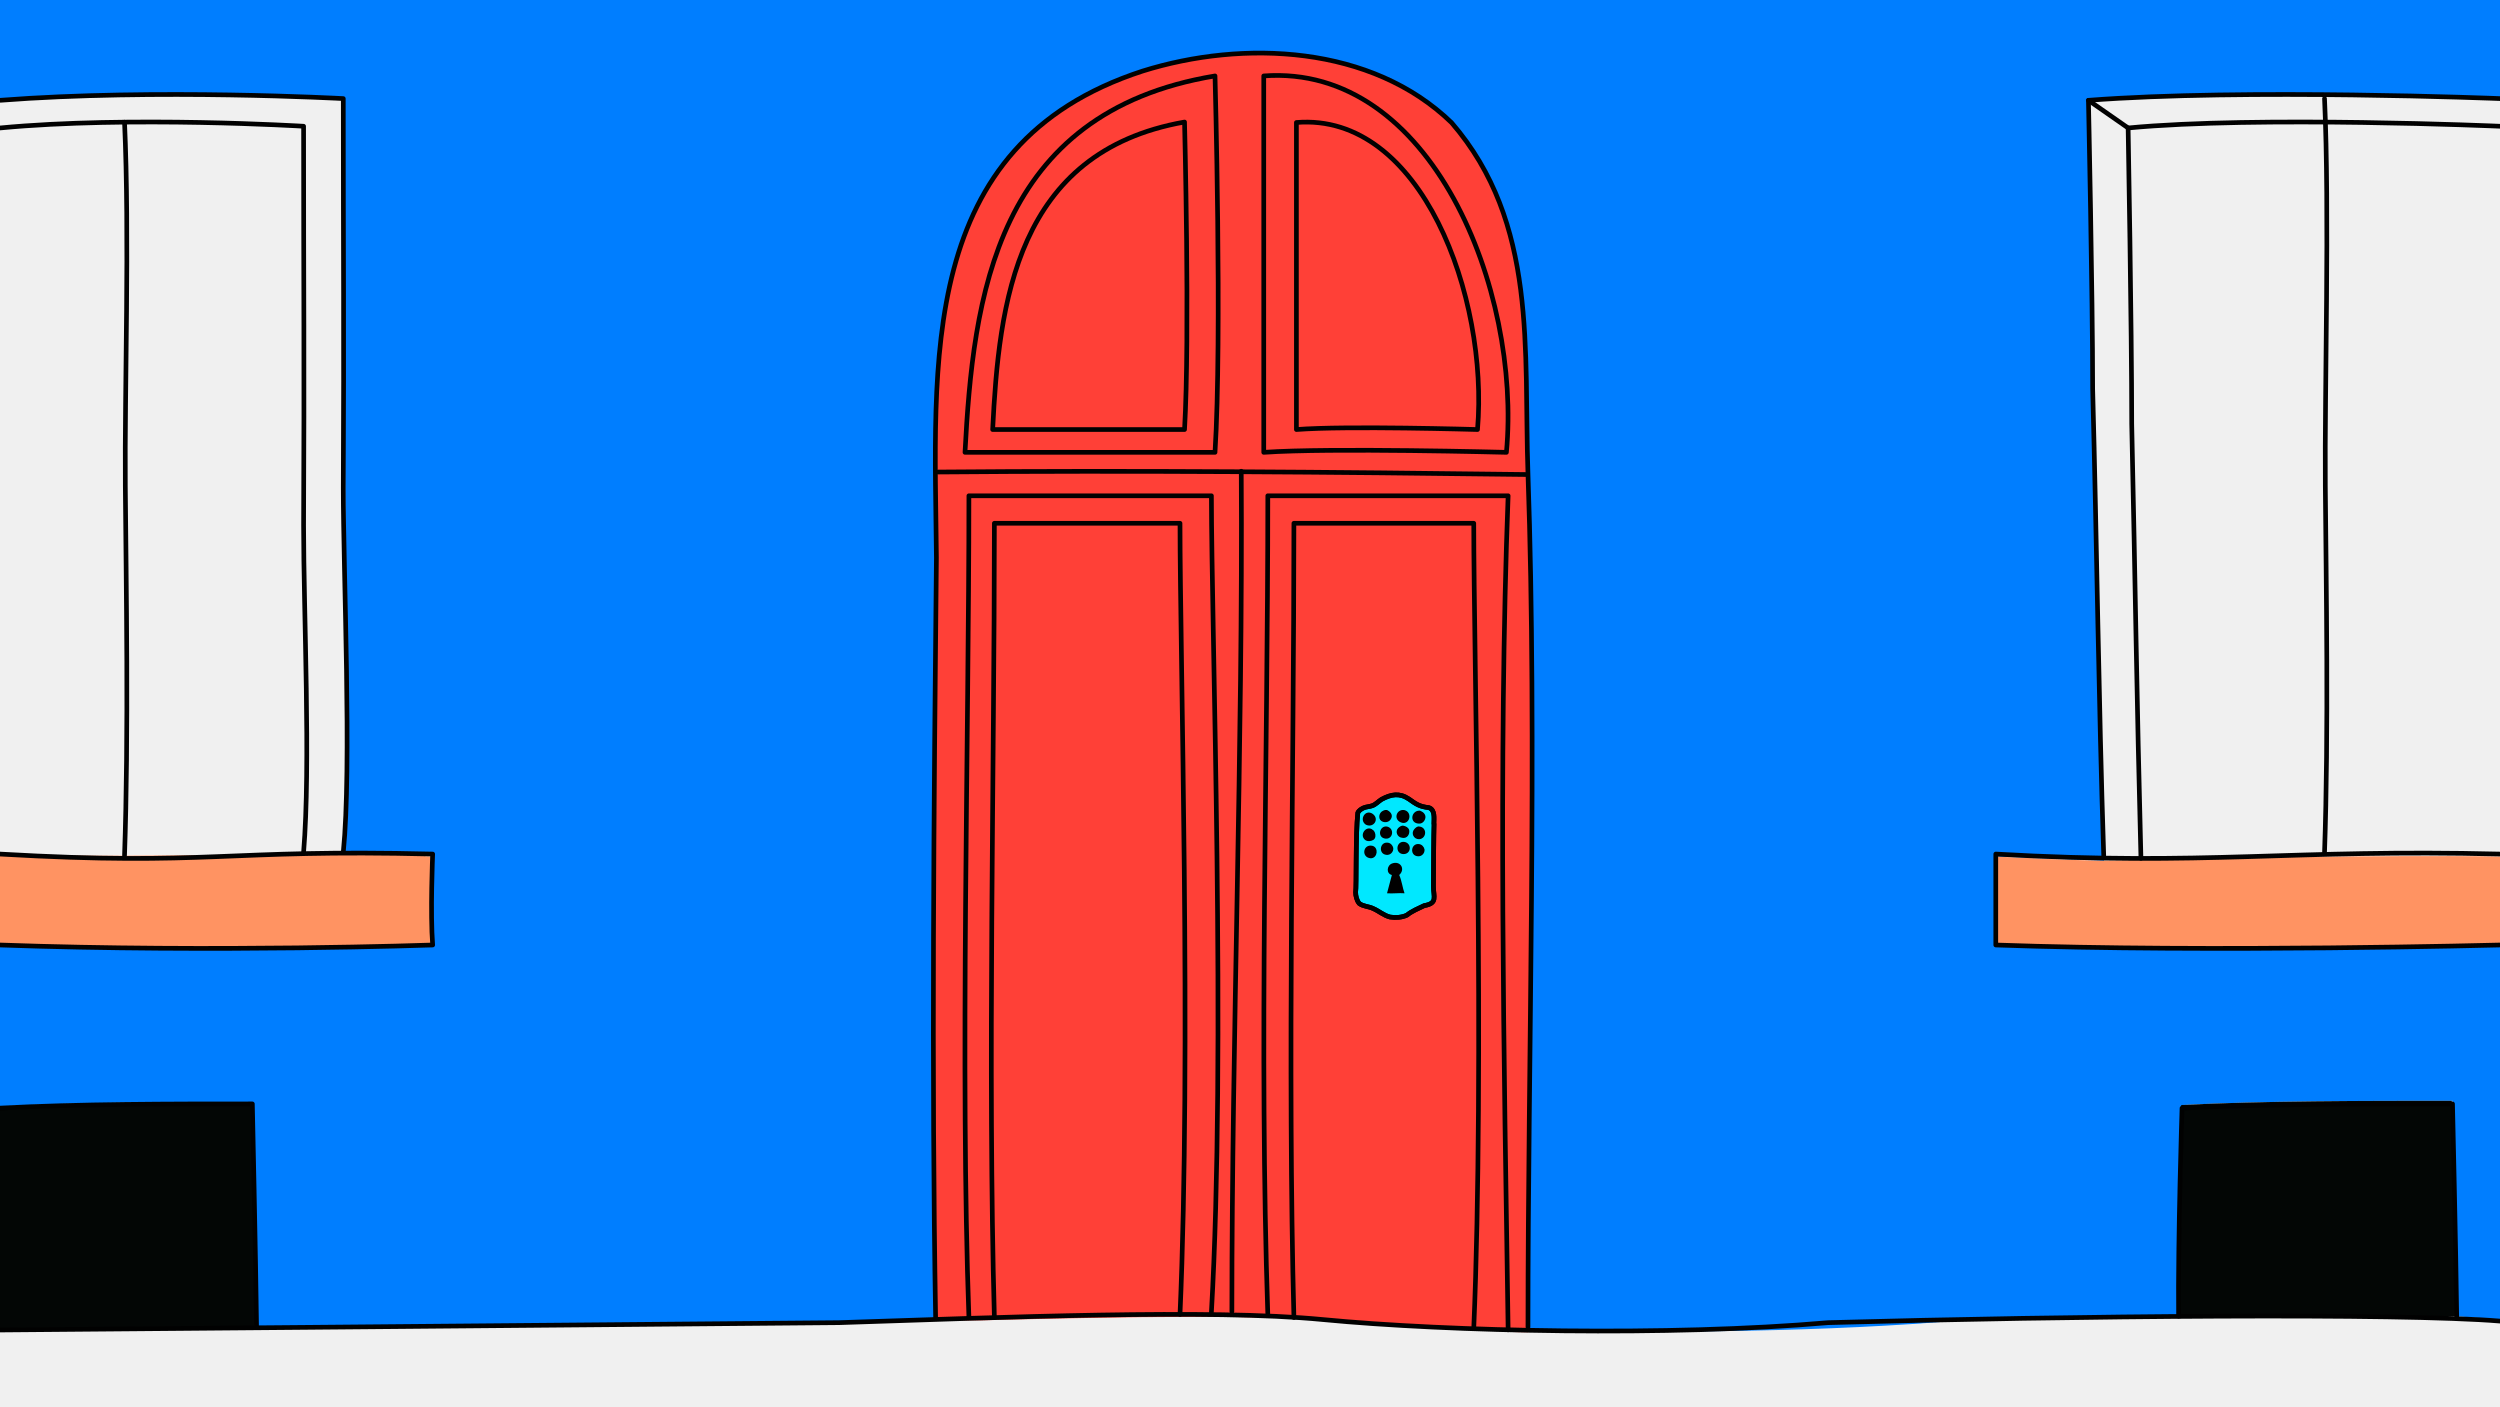
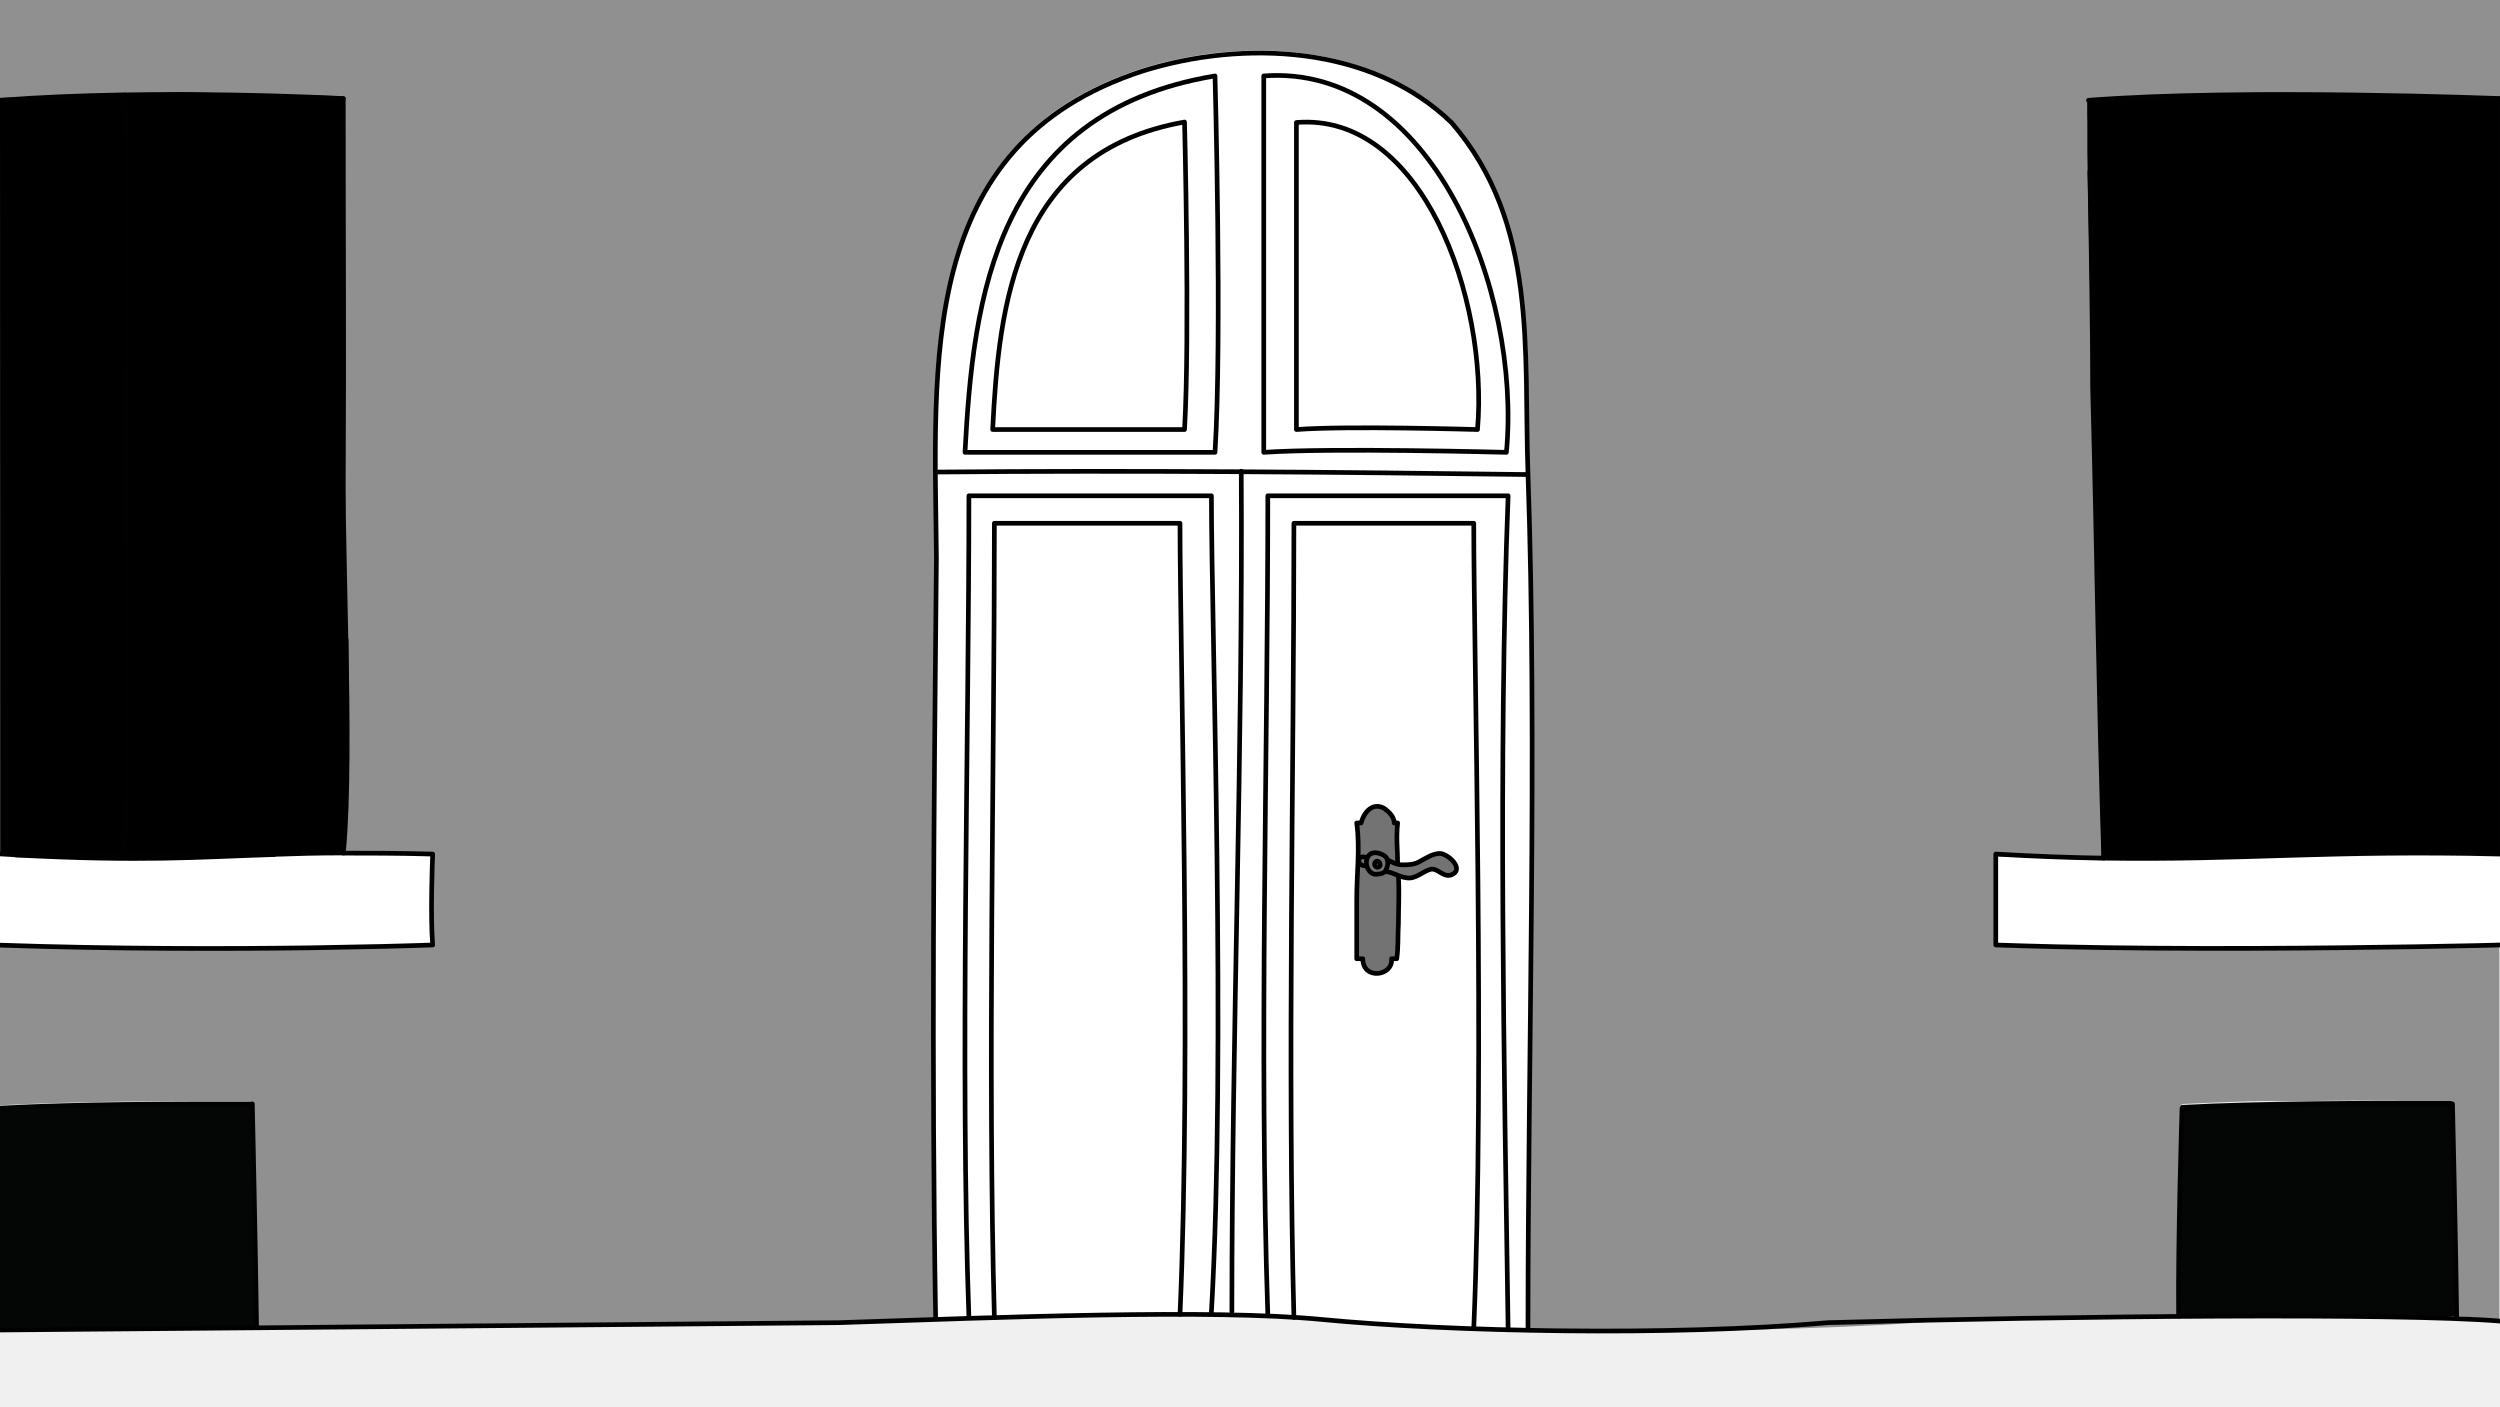
<svg xmlns="http://www.w3.org/2000/svg" id="Ebene_1" version="1.1" viewBox="0 0 1600 900">
  <defs>
    <style>
      .st0, .st1 {
        fill: none;
      }

-       .st0, .st1, .st2 {
+       .st0, .st1, .st2, .st3 {
        stroke-linecap: round;
        stroke-linejoin: round;
        stroke-width: 3px;
      }

-       .st0, .st2, .st3 {
+       .st0, .st3 {
        stroke: #000;
      }

-       .st1 {
-         stroke: #010101;
+       .st4 {
+         isolation: isolate;
+         opacity: .4;
      }

-       .st2 {
-         fill: #00e8ff;
-       }
- 
-       .st4 {
-         fill: #ff4037;
+       .st1, .st2 {
+         stroke: #010101;
      }

      .st5 {
        fill: #030605;
      }

      .st6 {
-         fill: #ff9362;
-       }
- 
-       .st7 {
-         fill: #007eff;
+         fill: #fff;
      }

      .st3 {
-         stroke-miterlimit: 10;
+         fill: #737373;
      }
    </style>
  </defs>
  <g>
-     <path class="st7" d="M0,708.1c51.1-2.7,108.8-2.7,161.5-2.7,0,0,1.6,101.1,2.7,143.9,130.2-1.1,258.2-2.2,380.2-3.3,17-.5,35.2-1.1,53.8-1.6-2.2-154.9-1.1-334,1.1-488.4-1.1-124.7-13.2-264.3,131.9-311.5,64.8-20.3,146.7-16.5,197.8,33,55.5,64.3,46.1,145.6,48.9,224.7,6,169.8,0,377.4,0,548.3,87.4,3.3,195,1.6,277.4-5.5,44-1.1,91.2-2.2,139-2.7,0-49.4,2.2-135.1,2.2-135.1,51.1-2.7,120.3-2.7,173.1-2.7l2.7,137.9,27.7,2.2v-238.7s-322.7,0-322.7,0v-57.7l69.2,2.7-9.9-486.7,112.9-3.5,150.5,2.4V0H0v64.2l115-3.7,104.7,2.6,2,402.6-2,82,57.8-.7-.6,58.9L0,603.9v105.3M276.9,605.9" />
-     <path class="st6" d="M276.9,605.9s-138.4,2.4-276.9-2v-56.9c93.4,1.6,126.9-.3,219.7-.3s37.9,1,56.6,1.5c0,0-1.6,37.9,0,57.7h.6Z" />
+     <path class="st4" d="M1449.5,60.7l-112.9,3.5s0,1.7,0,4.8v1.3s0,1.5,0,1.5v2.5c0,0,.2,6.9.2,6.9v3.4c0,0,.1,2.4.1,2.4v2.5s0,2.6,0,2.6c0,.9,0,1.8,0,2.7v2.4c.1,4,.2,8.2.3,12.6l8.9,439.3v1.7s-69.2-2.7-69.2-2.7v57.7h322.7v238.7l-27.7-2.2h0c0-.1,0-.7,0-.7,0-.2,0-.4,0-.6l-2.4-120c0-1.5,0-2.8,0-4.1v-1.5s-.2-11-.2-11h-.5c-6.6,0-13.5,0-20.5,0-3.5,0-7.1,0-10.7,0-4.1,0-8.3,0-12.6,0-5.3,0-10.6,0-15.9,0-1.1,0-2.2,0-3.3,0-10,0-20.1.2-30.2.3-1.2,0-2.4,0-3.6,0-2.1,0-4.1,0-6.2,0-.5,0-1,0-1.4,0-1.6,0-3.1,0-4.7,0-1.4,0-2.8,0-4.2,0-1.4,0-2.7,0-4.1,0-1.3,0-2.6,0-3.9,0-1.7,0-3.4,0-5,.1-2.3,0-4.6,0-6.9.2-2,0-3.9.1-5.9.2-11.7.4-22.9.8-33.4,1.4,0,0,0,3.7-.2,10,0,1,0,2,0,3.2-.6,26-1.9,84.4-1.9,121.9-16.6.2-33,.4-49.3.7-.1,0-.3,0-.5,0-30.6.5-60.6,1.3-89.2,2-66.3,5.7-149,7.9-224.3,6.8-.1,0-.3,0-.4,0-17.9-.3-35.4-.7-52.1-1.3-.2,0-.4,0-.6,0v-1.2c0-7.9,0-15.9,0-23.9,0-4.6,0-9.2,0-13.8,0-3.4,0-6.7,0-10.1,0-3.7,0-7.4,0-11.1.2-29.7.5-60.2.8-91.2,0-2.2,0-4.4,0-6.5,0-5.6.1-11.1.2-16.7.4-32.9.7-66.2,1-99.5,0-6.1,0-12.2.1-18.2,0-2,0-3.9,0-5.9,0-5.9,0-11.8.1-17.7,0-2,0-3.9,0-5.9,0-1.3,0-2.7,0-4,0-5,0-10,0-15,0-16.6,0-33.1,0-49.6-.1-54.6-.9-107.9-2.6-157.9-2.4-66.7,4-135-27.3-193.4-.1-.2-.3-.5-.4-.8-5.7-10.5-12.7-20.7-21.2-30.6-51.1-49.5-133-53.3-197.8-33-118.1,38.4-132,138-132.6,241,0,4.8,0,9.6,0,14.4,0,2.4,0,4.7,0,7,0,2.3,0,4.7,0,7,.2,14.1.4,28.1.5,42,0,0,0,.2,0,.3h0c-2.2,154.4-3.3,333.4-1.1,488.1-18.6.5-36.8,1.1-53.8,1.6-122,1.1-250,2.2-380.2,3.3-1-37.1-2.3-118-2.6-138.9,0-.4,0-.8,0-1.2,0-.2,0-.3,0-.5,0-.3,0-.6,0-.8,0-1.7,0-2.5,0-2.5-52.7,0-110.4,0-161.5,2.7v-104.2l245.5,1.8,30.8.2h.6l.6-58.9h-.6s-1.7.2-1.7.2l-55.5,3.5v-4c0,0,.1-.7.1-.7v-2.1s1.9-78.1,1.9-78.1l-.3-56.4h0s-1.7-346.2-1.7-346.2l-104.7-2.6-35.3,1.1L0,64.2V0h1600v63.1l-150.5-2.4Z" />
+     <path class="st6" d="M276.9,605.9s-31,.5-78.4.6c-52.7.1-125.6-.3-198.5-2.6v-56.9c3.5,0,6.8.1,10.1.2h0c70,1.1,105.8,0,165.2-.3,13.4,0,27.9-.1,44.3-.1h0c40.5,0,52.8.2,55.4.5,3.4.3-9.4.8,1.1,1,0,0-1.5,36.6,0,56.6,0,.4,0,.7,0,1.1h.6Z" />
    <path class="st6" d="M1277.3,605.9v-57.7c23.1,1.1,45.6,2.2,69.2,2.7,110.6-3.3,234.8-3.3,253.5-2.7v57.7s-184.3,4.4-322.7,0Z" />
-     <path class="st4" d="M977.9,852.6c-7.1,0-14.3,0-21.4-1.1-23.6-1.1-45.6-2.7-64.3-4.4-19.2-1.6-42.3-3.3-68.1-3.8-11.5,0-23.1,0-35.2-.5h-25.8c-42.9,0-89.5,1.1-134.6,2.2-9.9,0-19.8,0-29.7.5-2.2-154.9-1.1-334,1.1-488.4-1.1-124.7-13.2-264.3,131.9-311.5,64.8-20.3,146.7-16.5,197.8,33,55.5,64.3,46.1,145.6,48.9,224.7,6,169.8,0,377.4,0,548.3l-.5,1.1h0Z" />
+     <path class="st6" d="M977.9,852.6c-7.1,0-14.3,0-21.4-1.1-23.6-1.1-45.6-2.7-64.3-4.4-19.2-1.6-42.3-3.3-68.1-3.8-11.5,0-23.1,0-35.2-.5h-25.8c-42.9,0-89.5,1.1-134.6,2.2-9.9,0-19.8,0-29.7.5-2.2-154.9-1.1-334,1.1-488.4-1.1-124.7-13.2-264.3,131.9-311.5,64.8-20.3,146.7-16.5,197.8,33,55.5,64.3,46.1,145.6,48.9,224.7,6,169.8,0,377.4,0,548.3l-.5,1.1h0Z" />
    <path class="st5" d="M1572.3,842.3h-178.5c0-49.4,2.2-135.1,2.2-135.1,51.1-2.7,120.3-2.7,173.1-2.7,0,0,1.6,95,2.7,137.9h.5Z" />
    <path class="st5" d="M164.8,850.4c-59.3,0-104.9,1.1-164.8,1.1v-142.3c51.1-2.7,108.8-2.7,161.5-2.7,0,0,1.6,101.1,2.7,143.9h.6Z" />
  </g>
  <g>
-     <path id="STROKE_e57c4543-0610-46de-9cf1-bbd827b0d2973" class="st1" d="M219.7,545.5c5.5-54.9,0-178.5,0-233.5.5-102.7,0-146.1,0-248.9,0,0-120.3-6.6-219.7,1.1" />
-     <path id="STROKE_e57c4543-0610-46de-9cf1-bbd827b0d29731" class="st1" d="M194.3,545.5c4.6-56.4,0-152.8,0-209.2.5-105.5,0-150,0-255.5,0,0-111.7-6.8-194.3,1.1" />
-     <path id="STROKE_e57c4543-0610-46de-9cf1-bbd827b0d29732" class="st1" d="M1600,80.8s-155.4-6.8-238,1.1c0,0,2.3,127.5,2.3,189.5,2.3,103.2,3.2,174.7,5.9,277.9" />
-     <path id="STROKE_d8476e61-867a-4162-8fc7-0e5d6f75bb513" class="st1" d="M79.7,78.2c3.3,72.5,0,171.2.5,232.7s2.2,159.1-.5,236.6" />
-     <path id="STROKE_65af0637-2d3f-478e-8889-00c81fd29cb33" class="st1" d="M0,604.8c137.9,4.9,276.9,0,276.9,0-1.6-19.8,0-58.2,0-58.2-133.5-3.3-142.8,7.7-276.9,0" />
-     <path id="STROKE_e57c4543-0610-46de-9cf1-bbd827b0d2974" class="st1" d="M1600,63.1s-163.9-6.6-263.4,1.1c0,0,2.7,124.2,2.7,184.6,2.7,100.5,3.8,198.9,7.1,299.4" />
-     <path id="STROKE_d8476e61-867a-4162-8fc7-0e5d6f75bb514" class="st1" d="M1487.7,63.1c3.3,72.5,0,186.2.5,247.8.5,61.5,2.2,157.1-.5,234.6" />
-     <path id="STROKE_65af0637-2d3f-478e-8889-00c81fd29cb34" class="st1" d="M1600,546.6c-133.5-3.3-188.7,7.7-322.7,0v58.2c137.9,4.9,322.7,0,322.7,0" />
+     <path class="st2" d="M0,64.2l79.7-2.6,35.3-1.1,104.7,2.6c0,102.8.5,146.2,0,248.9,0,23.5,1,59.5,1.7,97.3h0s.3,56.4.3,56.4l-1.8,78.1v2.1c-16.8,0-31.3.4-44.5.9-59.4.4-95.2,1.4-165.2.3h0c-3.3-.2-6.7-.4-10.1-.6" />
+     <path class="st1" d="M219.7,545.5c0-.5.1-1.1.2-1.6,3-31.7,2.5-84.7,1.6-134.5" />
+     <path class="st1" d="M0,64.2c99.4-7.7,219.7-1.1,219.7-1.1" />
+     <path class="st1" d="M10.2,547.2c81.8,4.3,115.1,1.3,165.2-.3" />
+     <path class="st1" d="M219.8,546c16.4,0,35.1,0,57.1.6,0,0,0,.1,0,.4-.2,4.3-1.5,39.2,0,57.8,0,0-.2,0-.7,0-2.8.1-13.7.5-30.7.9-12.6.3-28.6.6-47,.9-52.8.7-125.8.8-198.5-1.7" />
+     <path id="STROKE_d8476e61-867a-4162-8fc7-0e5d6f75bb513" class="st1" d="M79.7,60.8c3.3,72.5,0,188.6.5,250.1s2.2,159.1-.5,236.6" />
+     <path class="st2" d="M1600,546.6c-108-2.7-164.8,4-253.5,2.6l-8.9-439.3c0-4.4-.2-8.7-.2-12.6,0-.8,0-1.6,0-2.4,0-.9,0-1.8,0-2.7,0-.9,0-1.8,0-2.6,0-.9,0-1.7,0-2.5,0-.8,0-1.6,0-2.4,0-1.2,0-2.3,0-3.4,0-2.5,0-4.9-.1-6.9,0-.9,0-1.7,0-2.5,0-.5,0-1,0-1.5,0-.5,0-.9,0-1.3,0-3.1,0-4.8,0-4.8l112.9-3.5,150.5,2.4v483.5Z" />
+     <path class="st1" d="M1337.5,109.9c.8,41.6,1.8,102.1,1.8,138.9,2.7,100.5,3.8,198.9,7.1,299.4" />
+     <path class="st1" d="M1336.6,64.2c99.5-7.7,263.4-1.1,263.4-1.1" />
+     <path class="st1" d="M1346.5,549.2c-20.9-.3-43.6-1.1-69.2-2.6v58.2c12.5.4,25.4.8,38.5,1.1,82.9,1.9,174.4.9,230.6,0,32.9-.5,53.6-1.1,53.6-1.1" />
    <path id="STROKE_4757257c-ebb3-4571-88c8-ccf4efc35be9" class="st1" d="M598.8,843.6c-2.7-156.6-1.1-330,.5-486.6-1.1-124.7-13.2-264.3,131.9-311.5,64.8-20.3,146.7-16.5,197.8,33,55.5,64.3,46.1,145.6,48.9,224.7,6,172.5,0,374.1,0,546.1" />
    <path id="STROKE_a1617108-8446-41f5-8a5b-be6830f7f9da" class="st1" d="M600.5,302.1c123.1-1.1,253.8,0,376.8,1.6" />
    <path id="STROKE_0faf152b-9e2d-4e57-ba5f-932680965139" class="st1" d="M808.8,48.6c107.3-8,165,137,155.3,240.9,0,0-112.8-3-155.3,0V48.6Z" />
    <path id="STROKE_0faf152b-9e2d-4e57-ba5f-9326809651391" class="st1" d="M829.7,78.4c80.1-6.6,123.1,111.8,115.9,196.5,0,0-84.1-2.5-115.9,0V78.4Z" />
    <path id="STROKE_c0deb956-b74d-49c1-b030-3bf5b734d3a4" class="st1" d="M777.6,289.5h-160c5.2-98.6,19-217.5,160-240.9,0,0,4.6,167.1,0,240.9Z" />
    <path id="STROKE_c0deb956-b74d-49c1-b030-3bf5b734d3a41" class="st1" d="M758.1,274.9h-122.8c4-80.6,14.6-177.7,122.8-196.8,0,0,3.5,136.5,0,196.8Z" />
    <path id="STROKE_82897ddd-29b3-4eae-815b-636dc842e080" class="st1" d="M794.4,301.6c1.1,176.9-6,360.9-6,537.8" />
    <path id="STROKE_fd41244e-7147-4f98-b3f1-e4453aa86926" class="st1" d="M965.2,851.1c-2.6-169.6-6.4-365.2,0-533.8h-153.8c0,170.8-5.7,354.5,0,524.1" />
    <path id="STROKE_f2fe2cbe-2d48-41ba-abf8-526e7fcf0de9" class="st1" d="M620.1,843.2c-5.7-157.8,0-368.6,0-525.9h155.2c0,84.6,9.5,356.8,0,522.5" />
    <path id="STROKE_f2fe2cbe-2d48-41ba-abf8-526e7fcf0de91" class="st1" d="M636.4,843.2c-4.4-159.4,0-349.5,0-508.3h118.8c0,85.4,7.3,338.9,0,506.3" />
    <path id="STROKE_f2fe2cbe-2d48-41ba-abf8-526e7fcf0de92" class="st1" d="M828.1,843.2c-4.2-159.4,0-349.5,0-508.3h115.1c0,85.4,7.1,348,0,515.3" />
    <path id="STROKE_bfa85e7a-f114-4426-8ef0-cfa2d26cfbc1" class="st1" d="M1394.3,842.3c-.5-48.3,2.2-133.1,2.2-133.1,51.1-2.7,120.3-2.7,173.1-2.7,0,0,2.2,94.8,2.7,136.6" />
    <path id="STROKE_bfa85e7a-f114-4426-8ef0-cfa2d26cfbc11" class="st1" d="M0,709.2c51.1-2.7,108.8-2.7,161.5-2.7,0,0,2.2,101.1,2.7,142.8" />
-     <path class="st1" d="M194.3,80.8" />
-     <line class="st1" x1="1336.6" y1="64.2" x2="1362" y2="81.9" />
    <path id="STROKE_1807cf41-4dba-4c47-a1a4-ba3d120427bd" class="st1" d="M1600,845.5c-63.9-5.3-272.8-3.4-430,1-100.9,8.8-242.8,5.8-323.6-2-71.5-6.9-205.6-1.4-309.4,2-196,1.8-537,4.7-537,4.7" />
-     <g>
-       <path id="STROKE_fe8067e2-ff7f-476b-85ca-820c081faeef" class="st2" d="M917.7,527.3c0-3.5.9-9-3.2-10.4-6.1-.7-8.1-2.2-12.9-5.6-6-4-11.3-3-17.4.3-2.1,1.3-3.7,3.3-6.1,4.1-1.7.6-3.6.6-5.3,1.3-1.5.7-3.1,1.6-3.8,3.2-1.5,13.5-.8,47.6-1.4,50.8,0,2.4.7,5.3,2.3,7.2,2.6,2,6,1.8,9,3.3,3.7,1.6,6.7,4.4,10.7,5.4,3.4.6,7.7.3,10.8-1.2,3.2-2.6,7.4-4.3,11.1-6.1,8.8-1.5,5.9-5.6,5.9-12.4s.2-35.9.4-39.9h0Z" />
-       <path id="STROKE_83b89bb5-c97a-4978-8b5b-8c6188e0d7bf" d="M898.9,571.7c-3.6-.3-7.6.3-11.2,0l3.1-11.7c-3.8-.9-3.3-6.2.2-7.4,5.2-1.9,8.7,3.6,4.5,7.4,1.6,3.5,2.2,8.5,3.4,11.7Z" />
-       <path id="STROKE_21892804-7473-43f1-b334-ee133600dc6f" class="st3" d="M878.1,521.2c-4.1-2.7-7.6,3.4-3.8,6.1,4.4,2.3,8.1-3.2,3.8-6.1Z" />
-       <path id="STROKE_8e44438a-63e8-483c-ada8-f304817a770f" class="st3" d="M878.3,531.5c-3.5-2.9-7.8,2.7-4.4,5.6,1.3,1.1,3.5.8,4.8,0s1.3-2.9.7-4.2c-.3-.6-.8-.9-1.2-1.4h.1Z" />
-       <path id="STROKE_7d6b1481-7325-4e71-afd0-f58c83e234ed" class="st3" d="M887.7,529.5c-4.1-.8-5.7,5.6-1.6,6.6,4.7,1.2,6.1-5.4,1.6-6.6Z" />
-       <path id="STROKE_2cb55cc3-f657-4b46-a465-398ac8e582cb" class="st3" d="M888.1,519.2c-.9-.7-2.2-.2-3,.3-1.9.9-2.6,4-.9,5.4,1.7,1.3,4.4,1,5.5-.9,1.3-2,.2-3.7-1.6-4.8Z" />
-       <path id="STROKE_f42f6a34-e5ce-45b0-b94c-f06b6633d1c3" class="st3" d="M898.9,519c-4.4-1-6.7,4.9-2.3,6.8,4.9,2.2,7-5.4,2.3-6.8Z" />
-       <path id="STROKE_e98b1668-c006-4fe4-91fa-d87d99993a69" class="st3" d="M898.3,529c-1.2-.4-2.3.6-3.1,1.3-1.9,2-.4,5.2,2.3,5.4,2.7.6,4.3-1.9,3.9-4.3-.4-1.4-1.8-2.1-3.1-2.4h0Z" />
-       <path id="STROKE_263573b7-af75-4891-9917-38fa02fab05b" class="st3" d="M908.5,519.3c-4.9,0-5.9,7.2-.4,7.3,2.1.2,3.6-1.8,3.7-3.7,0-1.7-1.6-3.2-3.3-3.5h0Z" />
-       <path id="STROKE_9e3fe9a4-3858-4c19-bbc0-3c6edd923f83" class="st3" d="M908.4,529.5c-1.1-.4-2.1.7-2.8,1.4-2.1,2.3-.5,5.7,2.6,5.7,4.2-.3,4.7-6.5.3-7.1h0Z" />
-       <path id="STROKE_27262494-8ca9-49a8-b35a-2080088992dd" class="st3" d="M888,539.8c-4.5-.5-5.2,6.5-.6,6.8,2.2.3,4-1.7,3.8-3.8-.3-1.5-1.6-2.9-3.2-3Z" />
-       <path id="STROKE_47a52843-7927-4b2d-b3ca-1a1e2138bfcb" class="st3" d="M878.2,541.8c-5.3-1.2-6.5,6.6-.9,7,3.8,0,4.5-6.1.9-7Z" />
-       <path id="STROKE_c4de5077-096c-44ef-ab13-cc563d6e1168" class="st3" d="M898.6,539.3c-4.5-.5-5.2,6.5-.6,6.8,4.7.3,5.1-6.2.6-6.8Z" />
-       <path id="STROKE_697347d4-9398-442a-b1d4-87646ffcdc1d" class="st3" d="M908,540.7c-4.5-.5-5.2,6.5-.6,6.8,2.2.3,4-1.7,3.8-3.8-.3-1.5-1.6-2.9-3.2-3Z" />
-     </g>
  </g>
-   <path id="Panel" class="st0" d="M917.7,527.3c0-3.5.9-9-3.2-10.4-6.1-.7-8.1-2.2-12.9-5.6-6-4-11.3-3-17.4.3-2.1,1.3-3.7,3.3-6.1,4.1-1.7.6-3.6.6-5.3,1.3-1.5.7-3.1,1.6-3.8,3.2-1.5,13.5-.8,47.6-1.4,50.8,0,2.4.7,5.3,2.3,7.2,2.6,2,6,1.8,9,3.3,3.7,1.6,6.7,4.4,10.7,5.4,3.4.6,7.7.3,10.8-1.2,3.2-2.6,7.4-4.3,11.1-6.1,8.8-1.5,5.9-5.6,5.9-12.4s.2-35.9.4-39.9h0Z" />
+   <g id="Pen">
+     <path id="STROKE_e794faba-2c6c-40b1-aea2-463e0fad7daf" class="st3" d="M894.5,553.4c0-9.5-1.1-17.3,0-26.7h-2.2c0-3.9-3.3-7.2-6.7-9.5-7.2-3.9-12.8,2.8-14.5,9.5h-2.8c2.2,16.1,0,32.3,0,49v37.9h3.9c0,13.9,19.5,11.1,18.4,0h3.3c1.1-7.2.6-15,1.1-22.8,0-10,.6-19.5,0-29.5" />
+     <path id="STROKE_5b0dff44-5819-402c-938b-7fc02ad3d1a2" class="st0" d="M874.6,549c-6.1-2.8-6.9,5.1-.8,5.1" />
+     <path id="STROKE_44ecc3fc-27be-4992-9667-efc6ec1dfb3b" class="st3" d="M886.7,557.9c4.5,0,8.3,3.3,13.4,3.9,6.1,1.1,10.6-4.5,16.1-5.6,4.5,0,7.2,5,12.2,3.9,9.5-3.3-1.1-13.4-6.7-13.9-5,0-9.5,3.3-13.9,5.6-3.3,1.7-7.2,1.7-10.6,1.7s-7.2-2.2-9.4-3.3" />
+     <path id="STROKE_c1cf3f78-023f-4609-8f18-def9f0841b79" class="st0" d="M882.9,554.5c1.2-1-.3-3.9-1.9-3.3-2.7,1.1-.7,5.3,1.9,3.3Z" />
+     <path id="STROKE_0dc345e6-1893-40fd-b1cf-7c48742b1ff1" class="st0" d="M882.1,546c-9.4-2.3-9.9,11.3-2.6,13.5,2.8,0,6.7,0,7.8-3.3,1.7-4.5,1.6-8.5-5.2-10.2Z" />
+   </g>
</svg>
